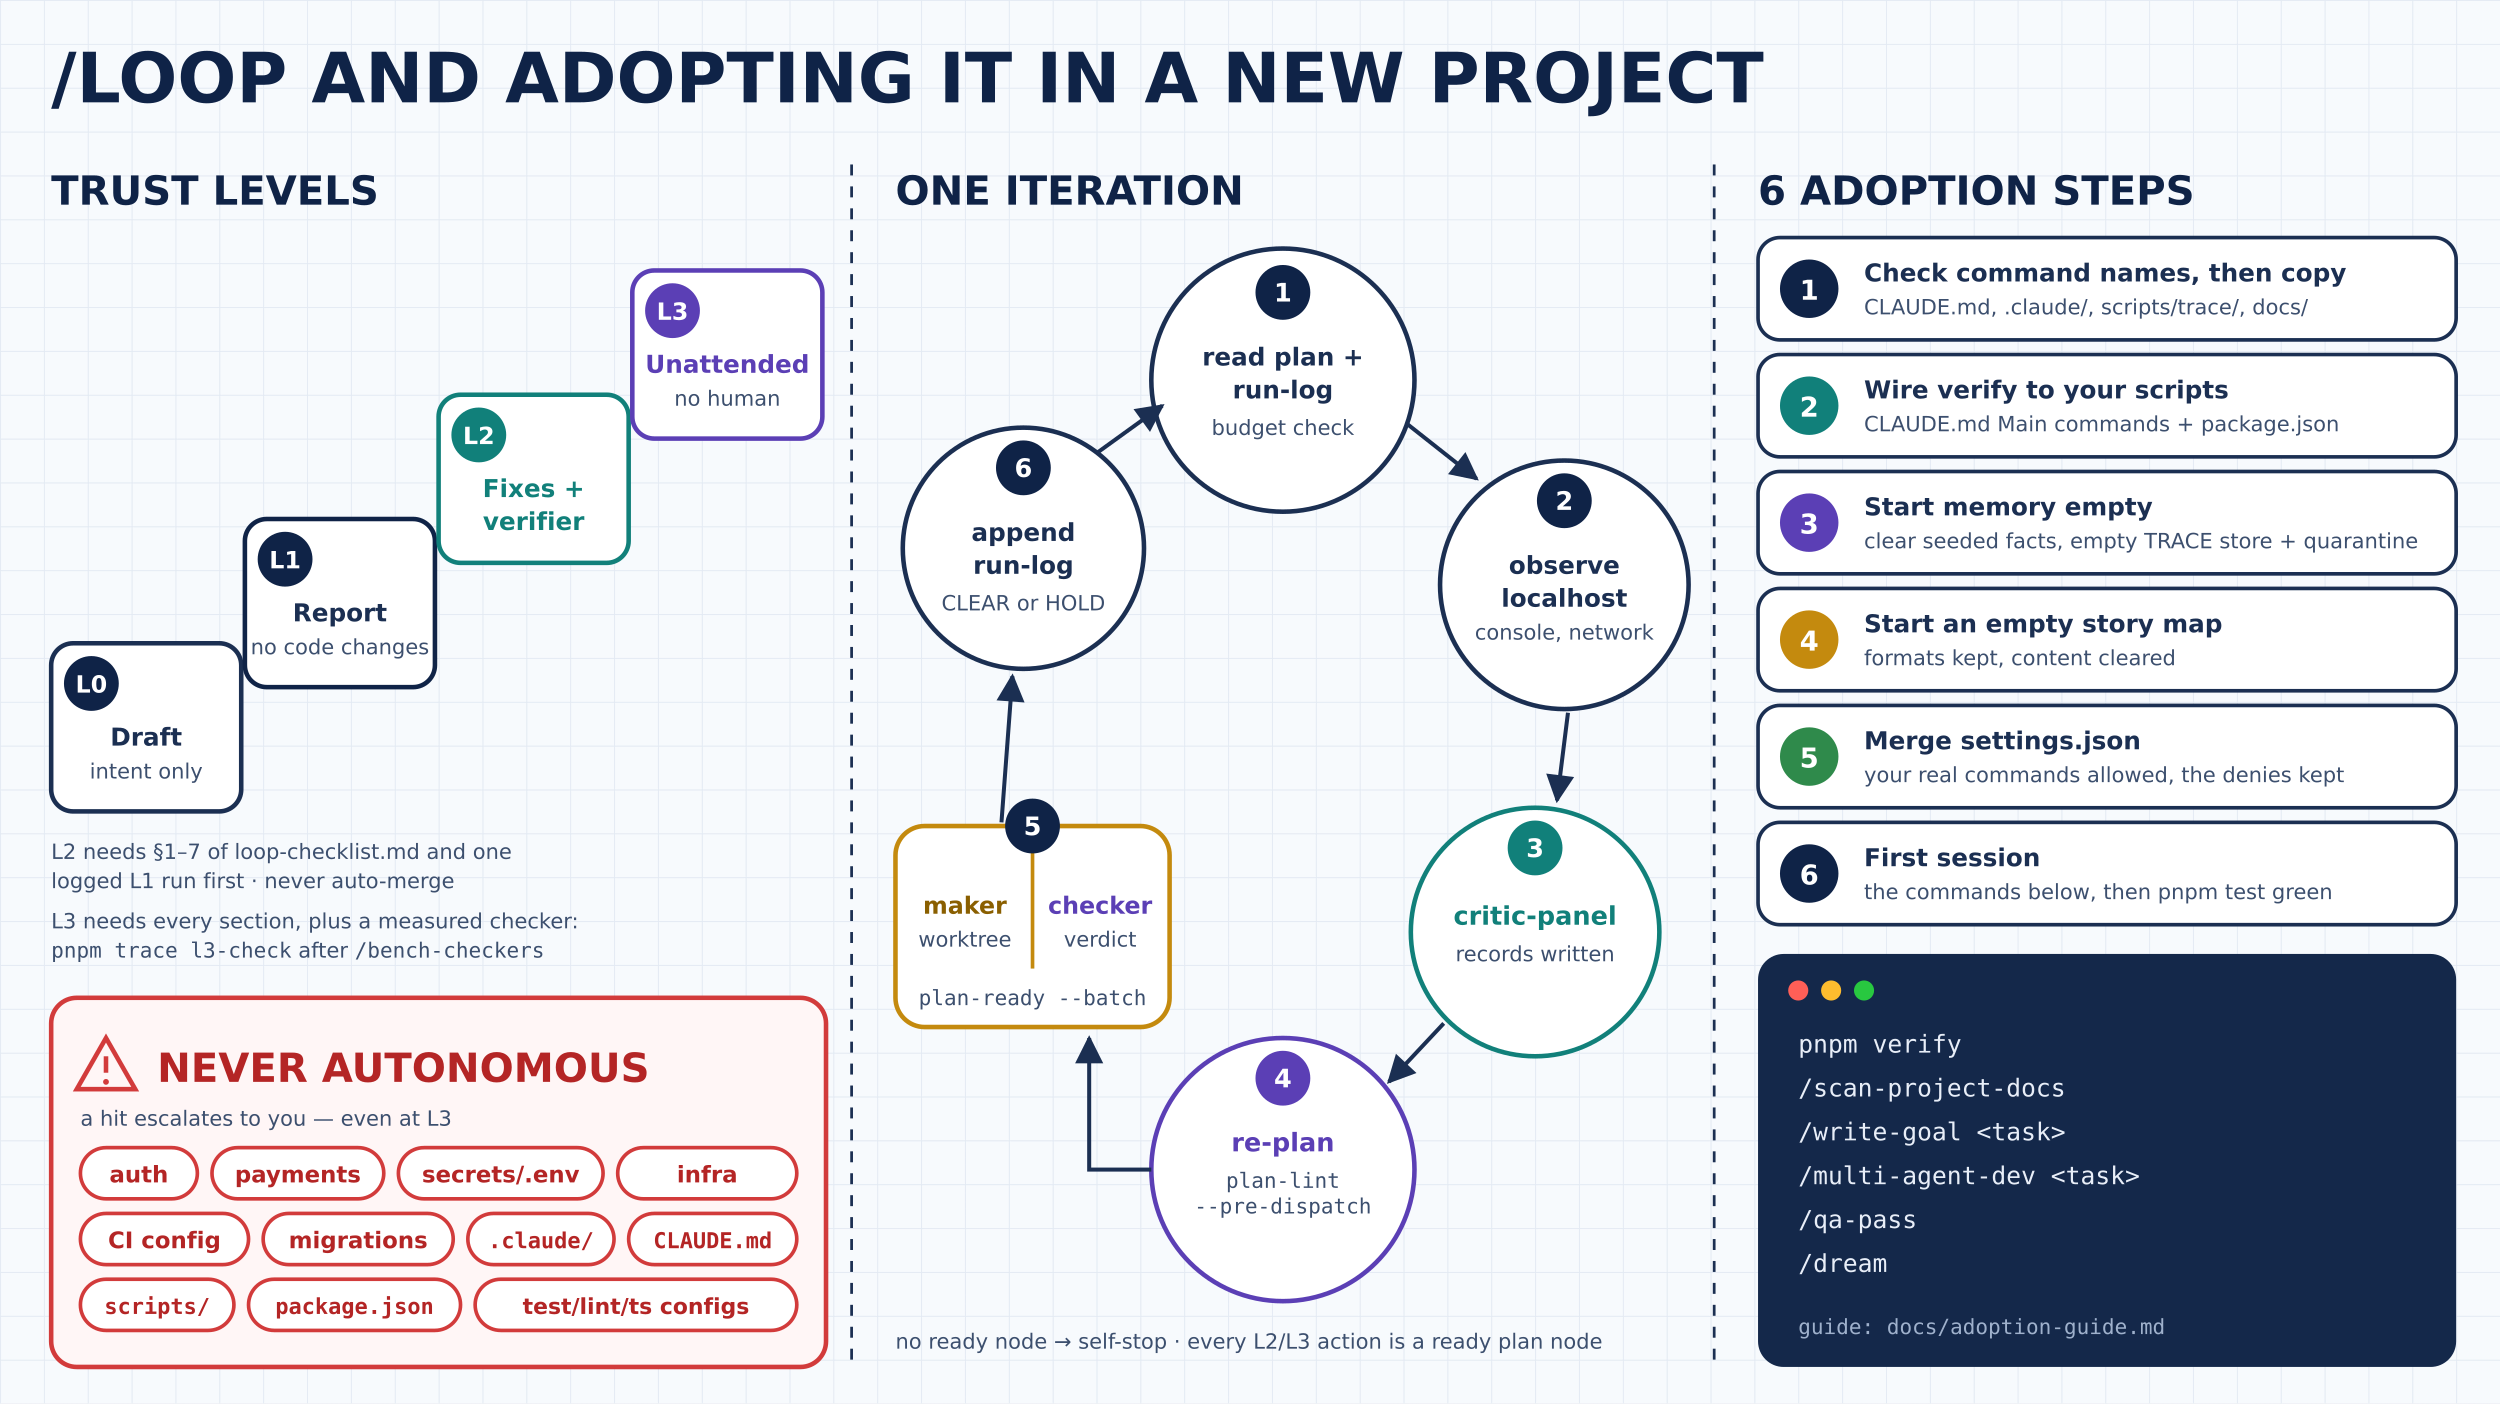
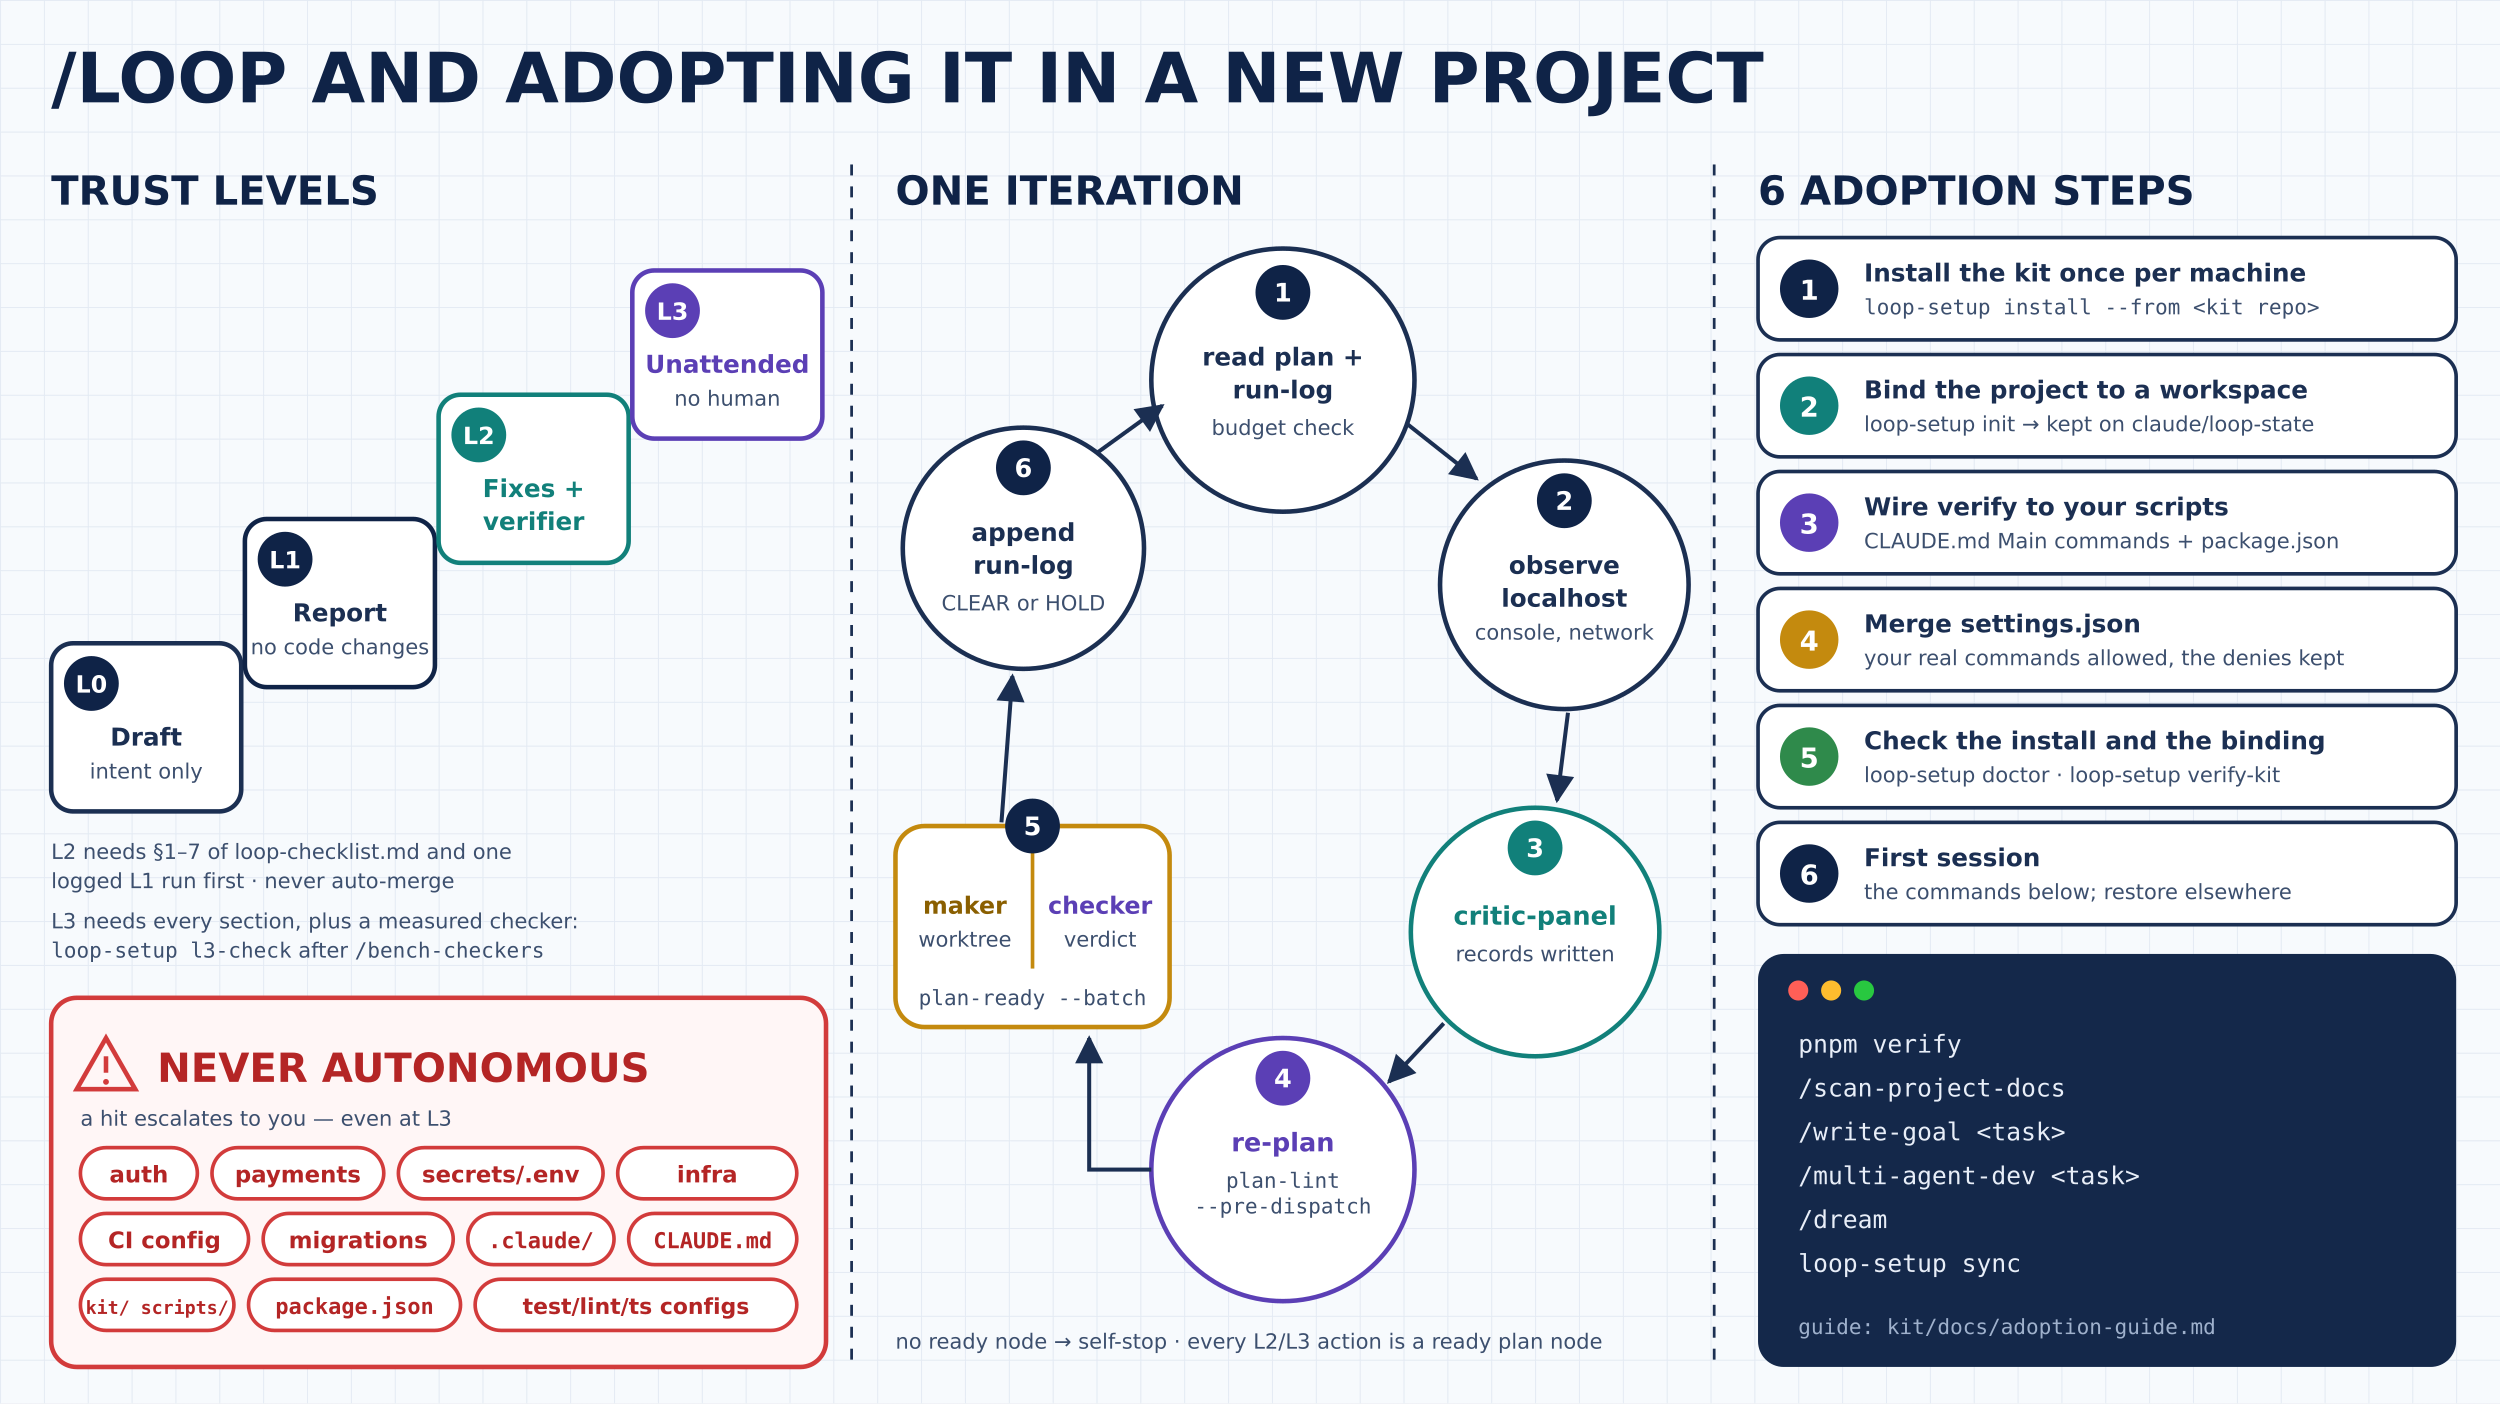
<svg xmlns="http://www.w3.org/2000/svg" viewBox="0 0 1368 768" width="1368" height="768" font-family="DejaVu Sans, Arial, Helvetica, sans-serif">
  <defs>
    <pattern id="grid" width="24" height="24" patternUnits="userSpaceOnUse">
      <path d="M24 0H0V24" fill="none" stroke="#e3eaf3" stroke-width="1" />
    </pattern>
    <marker id="a" viewBox="0 0 10 10" refX="9" refY="5" markerWidth="7" markerHeight="7" orient="auto-start-reverse">
      <path d="M0 0L10 5L0 10z" fill="#1b2f52" />
    </marker>
    <style>
      .t{fill:#0f2347;font-weight:800}
      .h{fill:#0f2347;font-weight:800;font-size:22px}
      .b{fill:#1b2f52;font-size:13.5px}
      .s{fill:#3c4f6e;font-size:11.5px}
      .m{font-family:"DejaVu Sans Mono",Menlo,Consolas,monospace}
      .ln{stroke:#1b2f52;stroke-width:2.2;fill:none}
      .chip{fill:#fff;stroke:#d23b3b;stroke-width:2}
      .ct{fill:#b42525;font-size:12.5px;font-weight:700}
    </style>
  </defs>
  <rect width="1368" height="768" fill="#f7fafd" />
  <rect width="1368" height="768" fill="url(#grid)" />
  <text x="28" y="56" class="t" font-size="38">/LOOP AND ADOPTING IT IN A NEW PROJECT</text>
  <line x1="466" y1="90" x2="466" y2="748" stroke="#1b2f52" stroke-width="1.5" stroke-dasharray="6 6" />
  <line x1="938" y1="90" x2="938" y2="748" stroke="#1b2f52" stroke-width="1.5" stroke-dasharray="6 6" />
  <text x="28" y="112" class="h">TRUST LEVELS</text>
  <g>
    <rect x="28" y="352" width="104" height="92" rx="12" fill="#fff" stroke="#1b2f52" stroke-width="2.5" />
    <circle cx="50" cy="374" r="15" fill="#0f2347" />
    <text x="50" y="379" text-anchor="middle" fill="#fff" font-weight="800" font-size="13">L0</text>
    <text x="80" y="408" text-anchor="middle" class="b" font-weight="700">Draft</text>
    <text x="80" y="426" text-anchor="middle" class="s">intent only</text>
    <rect x="134" y="284" width="104" height="92" rx="12" fill="#fff" stroke="#0f2347" stroke-width="2.5" />
    <circle cx="156" cy="306" r="15" fill="#0f2347" />
    <text x="156" y="311" text-anchor="middle" fill="#fff" font-weight="800" font-size="13">L1</text>
    <text x="186" y="340" text-anchor="middle" class="b" font-weight="700">Report</text>
    <text x="186" y="358" text-anchor="middle" class="s">no code changes</text>
    <rect x="240" y="216" width="104" height="92" rx="12" fill="#fff" stroke="#11807a" stroke-width="2.5" />
    <circle cx="262" cy="238" r="15" fill="#11807a" />
    <text x="262" y="243" text-anchor="middle" fill="#fff" font-weight="800" font-size="13">L2</text>
    <text x="292" y="272" text-anchor="middle" fill="#11807a" font-weight="700" font-size="13.5">Fixes +</text>
    <text x="292" y="290" text-anchor="middle" fill="#11807a" font-weight="700" font-size="13.5">verifier</text>
    <rect x="346" y="148" width="104" height="92" rx="12" fill="#fff" stroke="#5b3fb5" stroke-width="2.5" />
    <circle cx="368" cy="170" r="15" fill="#5b3fb5" />
    <text x="368" y="175" text-anchor="middle" fill="#fff" font-weight="800" font-size="13">L3</text>
    <text x="398" y="204" text-anchor="middle" fill="#5b3fb5" font-weight="700" font-size="13.5">Unattended</text>
    <text x="398" y="222" text-anchor="middle" class="s">no human</text>
  </g>
  <g class="s">
    <text x="28" y="470">L2 needs §1–7 of loop-checklist.md and one</text>
    <text x="28" y="486">logged L1 run first · never auto-merge</text>
    <text x="28" y="508">L3 needs every section, plus a measured checker:</text>
    <text x="28" y="524">
-       <tspan class="m">pnpm trace l3-check</tspan> after <tspan class="m">/bench-checkers</tspan>
+       <tspan class="m">loop-setup l3-check</tspan> after <tspan class="m">/bench-checkers</tspan>
    </text>
  </g>
  <rect x="28" y="546" width="424" height="202" rx="14" fill="#fff6f6" stroke="#d23b3b" stroke-width="2.5" />
  <path d="M58 568L74 596H42Z" fill="none" stroke="#d23b3b" stroke-width="2.5" />
  <path d="M58 578V587" stroke="#d23b3b" stroke-width="2.5" />
  <circle cx="58" cy="592" r="1.6" fill="#d23b3b" />
  <text x="86" y="592" fill="#b42525" font-weight="800" font-size="22">NEVER AUTONOMOUS</text>
  <text x="44" y="616" class="s">a hit escalates to you — even at L3</text>
  <g class="ct">
    <rect x="44" y="628" width="64" height="28" rx="14" class="chip" />
    <text x="76" y="647" text-anchor="middle">auth</text>
    <rect x="116" y="628" width="94" height="28" rx="14" class="chip" />
    <text x="163" y="647" text-anchor="middle">payments</text>
    <rect x="218" y="628" width="112" height="28" rx="14" class="chip" />
    <text x="274" y="647" text-anchor="middle">secrets/.env</text>
    <rect x="338" y="628" width="98" height="28" rx="14" class="chip" />
    <text x="387" y="647" text-anchor="middle">infra</text>
    <rect x="44" y="664" width="92" height="28" rx="14" class="chip" />
    <text x="90" y="683" text-anchor="middle">CI config</text>
    <rect x="144" y="664" width="104" height="28" rx="14" class="chip" />
    <text x="196" y="683" text-anchor="middle">migrations</text>
    <rect x="256" y="664" width="80" height="28" rx="14" class="chip" />
    <text x="296" y="683" text-anchor="middle" class="m" font-size="12">.claude/</text>
    <rect x="344" y="664" width="92" height="28" rx="14" class="chip" />
    <text x="390" y="683" text-anchor="middle" class="m" font-size="12">CLAUDE.md</text>
    <rect x="44" y="700" width="84" height="28" rx="14" class="chip" />
-     <text x="86" y="719" text-anchor="middle" class="m" font-size="12">scripts/</text>
+     <text x="86" y="719" text-anchor="middle" class="m" font-size="10">kit/ scripts/</text>
    <rect x="136" y="700" width="116" height="28" rx="14" class="chip" />
    <text x="194" y="719" text-anchor="middle" class="m" font-size="12">package.json</text>
    <rect x="260" y="700" width="176" height="28" rx="14" class="chip" />
    <text x="348" y="719" text-anchor="middle" font-size="12">test/lint/ts configs</text>
  </g>
  <text x="490" y="112" class="h">ONE ITERATION</text>
  <g>
    <circle cx="702" cy="208" r="72" fill="#fff" stroke="#1b2f52" stroke-width="2.5" />
    <circle cx="702" cy="160" r="15" fill="#0f2347" />
    <text x="702" y="165" text-anchor="middle" fill="#fff" font-weight="800" font-size="14">1</text>
    <text x="702" y="200" text-anchor="middle" class="b" font-weight="700">read plan +</text>
    <text x="702" y="218" text-anchor="middle" class="b" font-weight="700">run-log</text>
    <text x="702" y="238" text-anchor="middle" class="s">budget check</text>
    <circle cx="856" cy="320" r="68" fill="#fff" stroke="#1b2f52" stroke-width="2.5" />
    <circle cx="856" cy="274" r="15" fill="#0f2347" />
    <text x="856" y="279" text-anchor="middle" fill="#fff" font-weight="800" font-size="14">2</text>
    <text x="856" y="314" text-anchor="middle" class="b" font-weight="700">observe</text>
    <text x="856" y="332" text-anchor="middle" class="b" font-weight="700">localhost</text>
    <text x="856" y="350" text-anchor="middle" class="s">console, network</text>
    <circle cx="840" cy="510" r="68" fill="#fff" stroke="#11807a" stroke-width="2.5" />
    <circle cx="840" cy="464" r="15" fill="#11807a" />
    <text x="840" y="469" text-anchor="middle" fill="#fff" font-weight="800" font-size="14">3</text>
    <text x="840" y="506" text-anchor="middle" fill="#11807a" font-weight="800" font-size="14">critic-panel</text>
    <text x="840" y="526" text-anchor="middle" class="s">records written</text>
    <circle cx="702" cy="640" r="72" fill="#fff" stroke="#5b3fb5" stroke-width="2.5" />
    <circle cx="702" cy="590" r="15" fill="#5b3fb5" />
    <text x="702" y="595" text-anchor="middle" fill="#fff" font-weight="800" font-size="14">4</text>
    <text x="702" y="630" text-anchor="middle" fill="#5b3fb5" font-weight="800" font-size="14">re-plan</text>
    <text x="702" y="650" text-anchor="middle" class="s m" font-size="10.5">plan-lint</text>
    <text x="702" y="664" text-anchor="middle" class="s m" font-size="10.5">--pre-dispatch</text>
    <rect x="490" y="452" width="150" height="110" rx="16" fill="#fff" stroke="#c48a0e" stroke-width="2.5" />
    <line x1="565" y1="452" x2="565" y2="530" stroke="#c48a0e" stroke-width="2" />
    <circle cx="565" cy="452" r="15" fill="#0f2347" />
    <text x="565" y="457" text-anchor="middle" fill="#fff" font-weight="800" font-size="14">5</text>
    <text x="528" y="500" text-anchor="middle" fill="#8a5f00" font-weight="800" font-size="13">maker</text>
    <text x="528" y="518" text-anchor="middle" class="s">worktree</text>
    <text x="602" y="500" text-anchor="middle" fill="#5b3fb5" font-weight="800" font-size="13">checker</text>
    <text x="602" y="518" text-anchor="middle" class="s">verdict</text>
    <text x="565" y="550" text-anchor="middle" class="s m" font-size="10.5">plan-ready --batch</text>
    <circle cx="560" cy="300" r="66" fill="#fff" stroke="#1b2f52" stroke-width="2.5" />
    <circle cx="560" cy="256" r="15" fill="#0f2347" />
    <text x="560" y="261" text-anchor="middle" fill="#fff" font-weight="800" font-size="14">6</text>
    <text x="560" y="296" text-anchor="middle" class="b" font-weight="700">append</text>
    <text x="560" y="314" text-anchor="middle" class="b" font-weight="700">run-log</text>
    <text x="560" y="334" text-anchor="middle" class="s">CLEAR or HOLD</text>
  </g>
  <path class="ln" d="M770 232L808 262" marker-end="url(#a)" />
  <path class="ln" d="M858 390L852 438" marker-end="url(#a)" />
  <path class="ln" d="M790 560L760 592" marker-end="url(#a)" />
  <path class="ln" d="M630 640H596V568" marker-end="url(#a)" />
  <path class="ln" d="M548 450L554 370" marker-end="url(#a)" />
  <path class="ln" d="M600 248L636 222" marker-end="url(#a)" />
  <text x="490" y="738" class="s">no ready node → self-stop · every L2/L3 action is a ready plan node</text>
  <text x="962" y="112" class="h">6 ADOPTION STEPS</text>
  <g>
    <g font-size="13.5" fill="#1b2f52">
      <rect x="962" y="130" width="382" height="56" rx="12" fill="#fff" stroke="#1b2f52" stroke-width="2" />
      <circle cx="990" cy="158" r="16" fill="#0f2347" />
      <text x="990" y="164" text-anchor="middle" fill="#fff" font-weight="800" font-size="15">1</text>
-       <text x="1020" y="154" font-weight="700">Check command names, then copy</text>
-       <text x="1020" y="172" class="s">CLAUDE.md, .claude/, scripts/trace/, docs/</text>
+       <text x="1020" y="154" font-weight="700">Install the kit once per machine</text>
+       <text x="1020" y="172" class="s m">loop-setup install --from &lt;kit repo&gt;</text>
      <rect x="962" y="194" width="382" height="56" rx="12" fill="#fff" stroke="#1b2f52" stroke-width="2" />
      <circle cx="990" cy="222" r="16" fill="#11807a" />
      <text x="990" y="228" text-anchor="middle" fill="#fff" font-weight="800" font-size="15">2</text>
-       <text x="1020" y="218" font-weight="700">Wire verify to your scripts</text>
-       <text x="1020" y="236" class="s">CLAUDE.md Main commands + package.json</text>
+       <text x="1020" y="218" font-weight="700">Bind the project to a workspace</text>
+       <text x="1020" y="236" class="s">loop-setup init → kept on claude/loop-state</text>
      <rect x="962" y="258" width="382" height="56" rx="12" fill="#fff" stroke="#1b2f52" stroke-width="2" />
      <circle cx="990" cy="286" r="16" fill="#5b3fb5" />
      <text x="990" y="292" text-anchor="middle" fill="#fff" font-weight="800" font-size="15">3</text>
-       <text x="1020" y="282" font-weight="700">Start memory empty</text>
-       <text x="1020" y="300" class="s">clear seeded facts, empty TRACE store + quarantine</text>
+       <text x="1020" y="282" font-weight="700">Wire verify to your scripts</text>
+       <text x="1020" y="300" class="s">CLAUDE.md Main commands + package.json</text>
      <rect x="962" y="322" width="382" height="56" rx="12" fill="#fff" stroke="#1b2f52" stroke-width="2" />
      <circle cx="990" cy="350" r="16" fill="#c48a0e" />
      <text x="990" y="356" text-anchor="middle" fill="#fff" font-weight="800" font-size="15">4</text>
-       <text x="1020" y="346" font-weight="700">Start an empty story map</text>
-       <text x="1020" y="364" class="s">formats kept, content cleared</text>
+       <text x="1020" y="346" font-weight="700">Merge settings.json</text>
+       <text x="1020" y="364" class="s">your real commands allowed, the denies kept</text>
      <rect x="962" y="386" width="382" height="56" rx="12" fill="#fff" stroke="#1b2f52" stroke-width="2" />
      <circle cx="990" cy="414" r="16" fill="#2f8a4b" />
      <text x="990" y="420" text-anchor="middle" fill="#fff" font-weight="800" font-size="15">5</text>
-       <text x="1020" y="410" font-weight="700">Merge settings.json</text>
-       <text x="1020" y="428" class="s">your real commands allowed, the denies kept</text>
+       <text x="1020" y="410" font-weight="700">Check the install and the binding</text>
+       <text x="1020" y="428" class="s">loop-setup doctor · loop-setup verify-kit</text>
      <rect x="962" y="450" width="382" height="56" rx="12" fill="#fff" stroke="#1b2f52" stroke-width="2" />
      <circle cx="990" cy="478" r="16" fill="#0f2347" />
      <text x="990" y="484" text-anchor="middle" fill="#fff" font-weight="800" font-size="15">6</text>
      <text x="1020" y="474" font-weight="700">First session</text>
-       <text x="1020" y="492" class="s">the commands below, then pnpm test green</text>
+       <text x="1020" y="492" class="s">the commands below; restore elsewhere</text>
    </g>
  </g>
  <rect x="962" y="522" width="382" height="226" rx="14" fill="#14284a" />
  <circle cx="984" cy="542" r="5.5" fill="#ff5f57" />
  <circle cx="1002" cy="542" r="5.5" fill="#febc2e" />
  <circle cx="1020" cy="542" r="5.5" fill="#28c840" />
  <g class="m" font-size="13.5" fill="#e8eef8">
    <text x="984" y="576">pnpm verify</text>
    <text x="984" y="600">/scan-project-docs</text>
    <text x="984" y="624">/write-goal &lt;task&gt;</text>
    <text x="984" y="648">/multi-agent-dev &lt;task&gt;</text>
-     <text x="984" y="672">/qa-pass</text>
-     <text x="984" y="696">/dream</text>
+     <text x="984" y="672">/dream</text>
+     <text x="984" y="696">loop-setup sync</text>
  </g>
-   <text x="984" y="730" class="m" font-size="11.5" fill="#9fb1cc">guide: docs/adoption-guide.md</text>
+   <text x="984" y="730" class="m" font-size="11.5" fill="#9fb1cc">guide: kit/docs/adoption-guide.md</text>
</svg>
